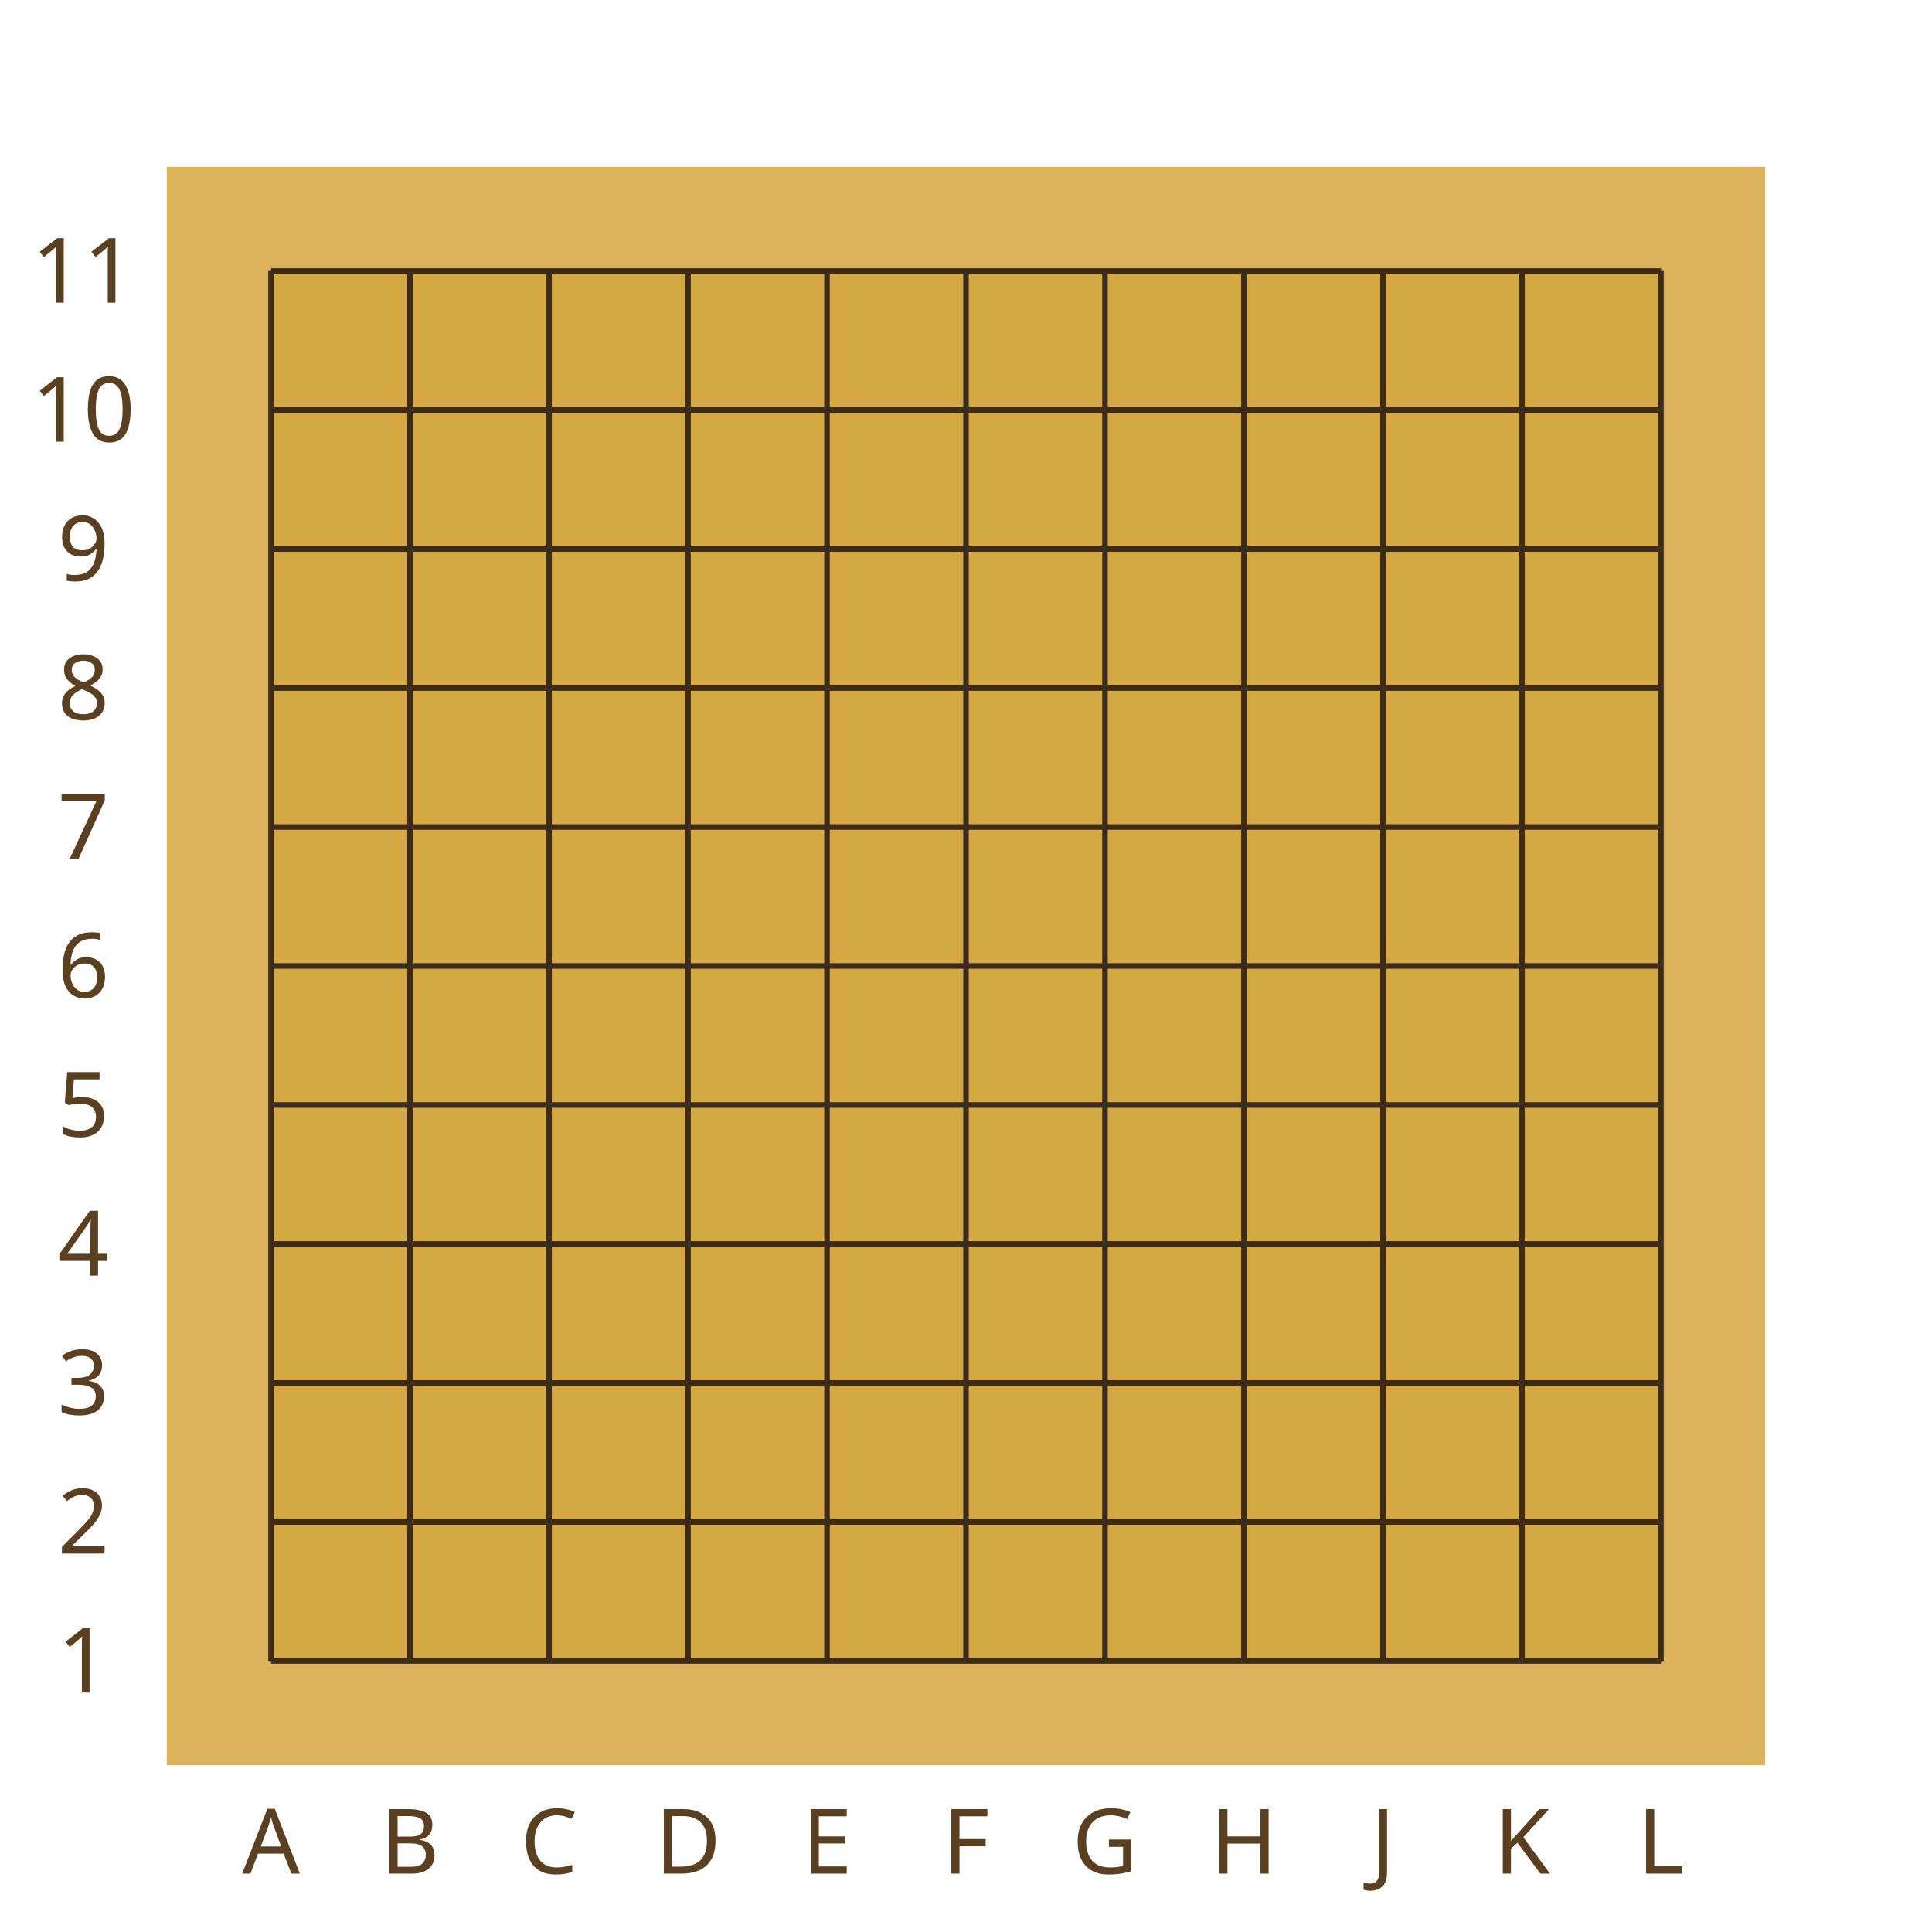
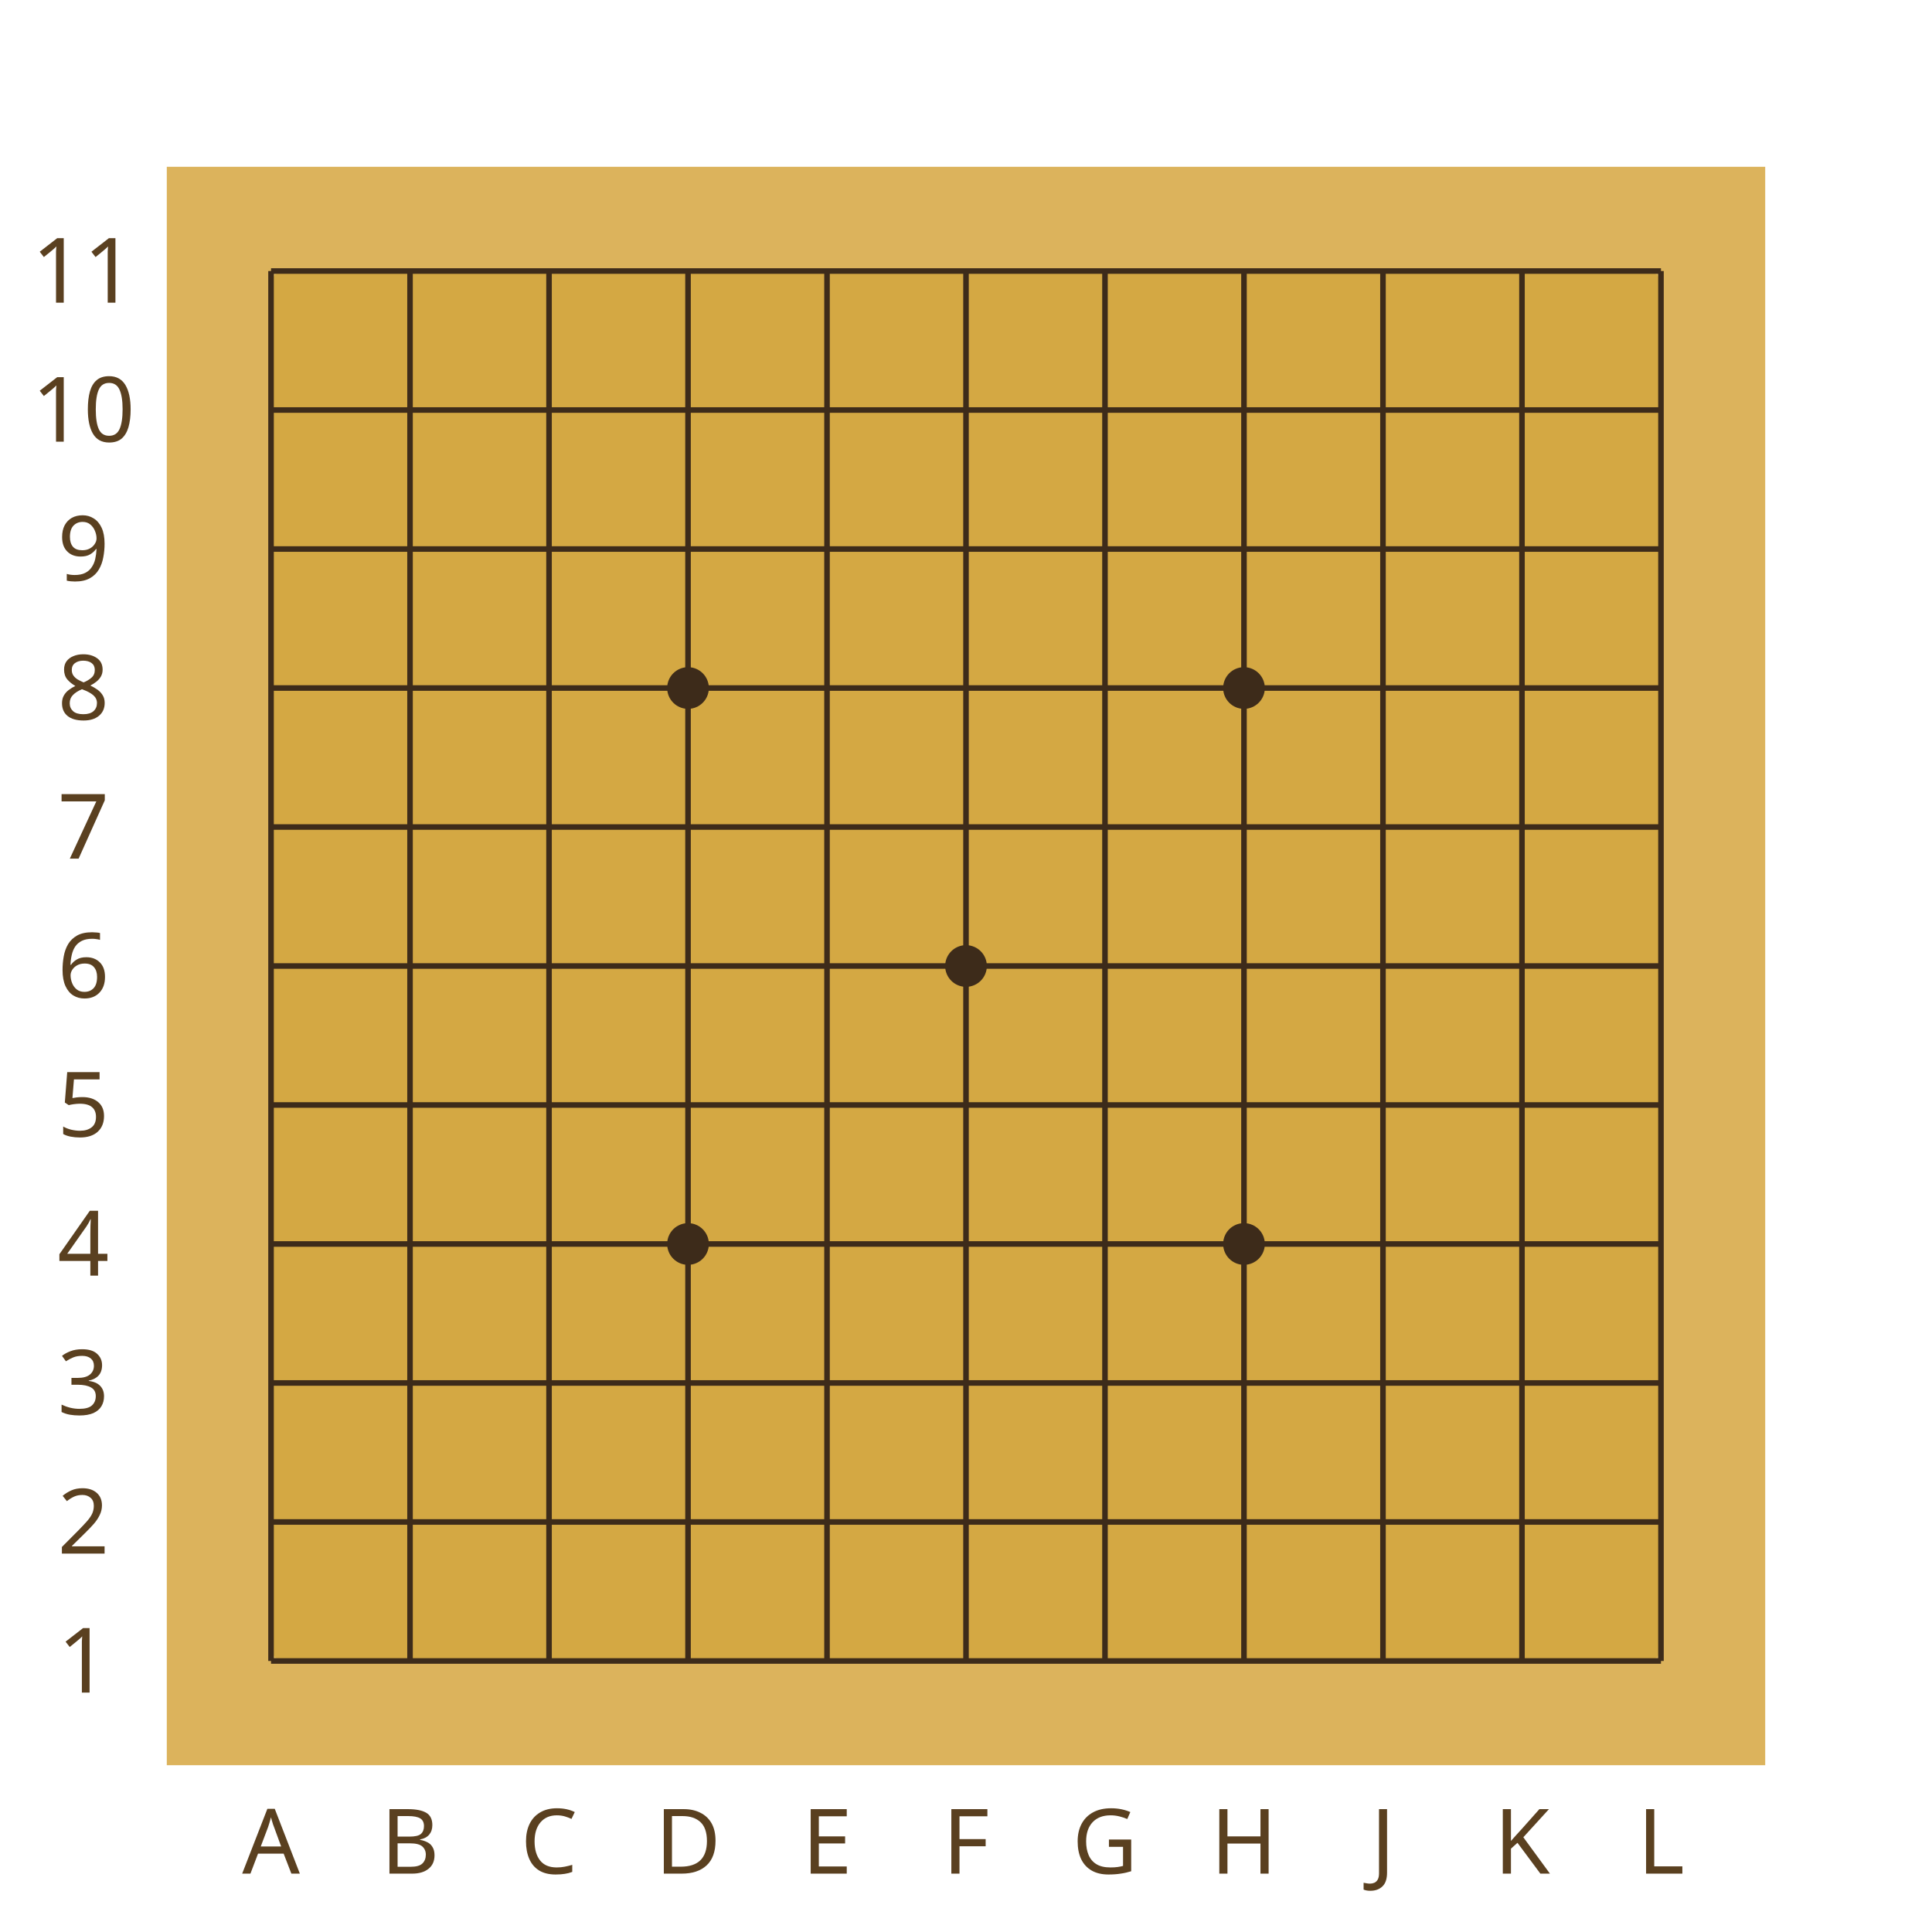
<svg xmlns="http://www.w3.org/2000/svg" viewBox="0 0 278 278" width="278" height="278">
  <rect x="24" y="24" width="230" height="230" fill="#dcb35c" pointer-events="none" />
  <rect x="39" y="39" width="200" height="200" fill="#d4a843" rx="2" pointer-events="none" />
  <g stroke="#3d2b1a" stroke-width="0.8" pointer-events="none">
    <line x1="39" y1="39" x2="239" y2="39" pointer-events="none" />
    <line x1="39" y1="59" x2="239" y2="59" pointer-events="none" />
    <line x1="39" y1="79" x2="239" y2="79" pointer-events="none" />
    <line x1="39" y1="99" x2="239" y2="99" pointer-events="none" />
    <line x1="39" y1="119" x2="239" y2="119" pointer-events="none" />
    <line x1="39" y1="139" x2="239" y2="139" pointer-events="none" />
    <line x1="39" y1="159" x2="239" y2="159" pointer-events="none" />
    <line x1="39" y1="179" x2="239" y2="179" pointer-events="none" />
    <line x1="39" y1="199" x2="239" y2="199" pointer-events="none" />
    <line x1="39" y1="219" x2="239" y2="219" pointer-events="none" />
    <line x1="39" y1="239" x2="239" y2="239" pointer-events="none" />
    <line x1="39" y1="39" x2="39" y2="239" pointer-events="none" />
    <line x1="59" y1="39" x2="59" y2="239" pointer-events="none" />
    <line x1="79" y1="39" x2="79" y2="239" pointer-events="none" />
    <line x1="99" y1="39" x2="99" y2="239" pointer-events="none" />
    <line x1="119" y1="39" x2="119" y2="239" pointer-events="none" />
    <line x1="139" y1="39" x2="139" y2="239" pointer-events="none" />
    <line x1="159" y1="39" x2="159" y2="239" pointer-events="none" />
    <line x1="179" y1="39" x2="179" y2="239" pointer-events="none" />
    <line x1="199" y1="39" x2="199" y2="239" pointer-events="none" />
    <line x1="219" y1="39" x2="219" y2="239" pointer-events="none" />
    <line x1="239" y1="39" x2="239" y2="239" pointer-events="none" />
+   </g>
+   <g fill="#3d2b1a" pointer-events="none">
+     <circle cx="99" cy="99" r="3" pointer-events="none" />
+     <circle cx="179" cy="99" r="3" pointer-events="none" />
+     <circle cx="99" cy="179" r="3" pointer-events="none" />
+     <circle cx="179" cy="179" r="3" pointer-events="none" />
+     <circle cx="139" cy="139" r="3" pointer-events="none" />
  </g>
  <g fill="transparent" pointer-events="all">
    <circle cx="39" cy="39" r="9" class="board-cell" data-sq="a11" />
    <circle cx="59" cy="39" r="9" class="board-cell" data-sq="b11" />
    <circle cx="79" cy="39" r="9" class="board-cell" data-sq="c11" />
    <circle cx="99" cy="39" r="9" class="board-cell" data-sq="d11" />
    <circle cx="119" cy="39" r="9" class="board-cell" data-sq="e11" />
    <circle cx="139" cy="39" r="9" class="board-cell" data-sq="f11" />
    <circle cx="159" cy="39" r="9" class="board-cell" data-sq="g11" />
    <circle cx="179" cy="39" r="9" class="board-cell" data-sq="h11" />
    <circle cx="199" cy="39" r="9" class="board-cell" data-sq="j11" />
    <circle cx="219" cy="39" r="9" class="board-cell" data-sq="k11" />
    <circle cx="239" cy="39" r="9" class="board-cell" data-sq="l11" />
    <circle cx="39" cy="59" r="9" class="board-cell" data-sq="a10" />
    <circle cx="59" cy="59" r="9" class="board-cell" data-sq="b10" />
    <circle cx="79" cy="59" r="9" class="board-cell" data-sq="c10" />
    <circle cx="99" cy="59" r="9" class="board-cell" data-sq="d10" />
    <circle cx="119" cy="59" r="9" class="board-cell" data-sq="e10" />
    <circle cx="139" cy="59" r="9" class="board-cell" data-sq="f10" />
    <circle cx="159" cy="59" r="9" class="board-cell" data-sq="g10" />
    <circle cx="179" cy="59" r="9" class="board-cell" data-sq="h10" />
    <circle cx="199" cy="59" r="9" class="board-cell" data-sq="j10" />
    <circle cx="219" cy="59" r="9" class="board-cell" data-sq="k10" />
    <circle cx="239" cy="59" r="9" class="board-cell" data-sq="l10" />
    <circle cx="39" cy="79" r="9" class="board-cell" data-sq="a9" />
    <circle cx="59" cy="79" r="9" class="board-cell" data-sq="b9" />
    <circle cx="79" cy="79" r="9" class="board-cell" data-sq="c9" />
    <circle cx="99" cy="79" r="9" class="board-cell" data-sq="d9" />
    <circle cx="119" cy="79" r="9" class="board-cell" data-sq="e9" />
    <circle cx="139" cy="79" r="9" class="board-cell" data-sq="f9" />
    <circle cx="159" cy="79" r="9" class="board-cell" data-sq="g9" />
    <circle cx="179" cy="79" r="9" class="board-cell" data-sq="h9" />
    <circle cx="199" cy="79" r="9" class="board-cell" data-sq="j9" />
    <circle cx="219" cy="79" r="9" class="board-cell" data-sq="k9" />
    <circle cx="239" cy="79" r="9" class="board-cell" data-sq="l9" />
    <circle cx="39" cy="99" r="9" class="board-cell" data-sq="a8" />
    <circle cx="59" cy="99" r="9" class="board-cell" data-sq="b8" />
    <circle cx="79" cy="99" r="9" class="board-cell" data-sq="c8" />
    <circle cx="99" cy="99" r="9" class="board-cell" data-sq="d8" />
    <circle cx="119" cy="99" r="9" class="board-cell" data-sq="e8" />
    <circle cx="139" cy="99" r="9" class="board-cell" data-sq="f8" />
    <circle cx="159" cy="99" r="9" class="board-cell" data-sq="g8" />
    <circle cx="179" cy="99" r="9" class="board-cell" data-sq="h8" />
    <circle cx="199" cy="99" r="9" class="board-cell" data-sq="j8" />
    <circle cx="219" cy="99" r="9" class="board-cell" data-sq="k8" />
    <circle cx="239" cy="99" r="9" class="board-cell" data-sq="l8" />
    <circle cx="39" cy="119" r="9" class="board-cell" data-sq="a7" />
    <circle cx="59" cy="119" r="9" class="board-cell" data-sq="b7" />
    <circle cx="79" cy="119" r="9" class="board-cell" data-sq="c7" />
    <circle cx="99" cy="119" r="9" class="board-cell" data-sq="d7" />
    <circle cx="119" cy="119" r="9" class="board-cell" data-sq="e7" />
    <circle cx="139" cy="119" r="9" class="board-cell" data-sq="f7" />
    <circle cx="159" cy="119" r="9" class="board-cell" data-sq="g7" />
    <circle cx="179" cy="119" r="9" class="board-cell" data-sq="h7" />
    <circle cx="199" cy="119" r="9" class="board-cell" data-sq="j7" />
    <circle cx="219" cy="119" r="9" class="board-cell" data-sq="k7" />
    <circle cx="239" cy="119" r="9" class="board-cell" data-sq="l7" />
    <circle cx="39" cy="139" r="9" class="board-cell" data-sq="a6" />
    <circle cx="59" cy="139" r="9" class="board-cell" data-sq="b6" />
    <circle cx="79" cy="139" r="9" class="board-cell" data-sq="c6" />
    <circle cx="99" cy="139" r="9" class="board-cell" data-sq="d6" />
    <circle cx="119" cy="139" r="9" class="board-cell" data-sq="e6" />
    <circle cx="139" cy="139" r="9" class="board-cell" data-sq="f6" />
    <circle cx="159" cy="139" r="9" class="board-cell" data-sq="g6" />
    <circle cx="179" cy="139" r="9" class="board-cell" data-sq="h6" />
    <circle cx="199" cy="139" r="9" class="board-cell" data-sq="j6" />
    <circle cx="219" cy="139" r="9" class="board-cell" data-sq="k6" />
    <circle cx="239" cy="139" r="9" class="board-cell" data-sq="l6" />
    <circle cx="39" cy="159" r="9" class="board-cell" data-sq="a5" />
    <circle cx="59" cy="159" r="9" class="board-cell" data-sq="b5" />
    <circle cx="79" cy="159" r="9" class="board-cell" data-sq="c5" />
    <circle cx="99" cy="159" r="9" class="board-cell" data-sq="d5" />
    <circle cx="119" cy="159" r="9" class="board-cell" data-sq="e5" />
    <circle cx="139" cy="159" r="9" class="board-cell" data-sq="f5" />
    <circle cx="159" cy="159" r="9" class="board-cell" data-sq="g5" />
    <circle cx="179" cy="159" r="9" class="board-cell" data-sq="h5" />
    <circle cx="199" cy="159" r="9" class="board-cell" data-sq="j5" />
    <circle cx="219" cy="159" r="9" class="board-cell" data-sq="k5" />
    <circle cx="239" cy="159" r="9" class="board-cell" data-sq="l5" />
    <circle cx="39" cy="179" r="9" class="board-cell" data-sq="a4" />
    <circle cx="59" cy="179" r="9" class="board-cell" data-sq="b4" />
    <circle cx="79" cy="179" r="9" class="board-cell" data-sq="c4" />
    <circle cx="99" cy="179" r="9" class="board-cell" data-sq="d4" />
    <circle cx="119" cy="179" r="9" class="board-cell" data-sq="e4" />
    <circle cx="139" cy="179" r="9" class="board-cell" data-sq="f4" />
    <circle cx="159" cy="179" r="9" class="board-cell" data-sq="g4" />
    <circle cx="179" cy="179" r="9" class="board-cell" data-sq="h4" />
    <circle cx="199" cy="179" r="9" class="board-cell" data-sq="j4" />
    <circle cx="219" cy="179" r="9" class="board-cell" data-sq="k4" />
    <circle cx="239" cy="179" r="9" class="board-cell" data-sq="l4" />
    <circle cx="39" cy="199" r="9" class="board-cell" data-sq="a3" />
    <circle cx="59" cy="199" r="9" class="board-cell" data-sq="b3" />
    <circle cx="79" cy="199" r="9" class="board-cell" data-sq="c3" />
    <circle cx="99" cy="199" r="9" class="board-cell" data-sq="d3" />
    <circle cx="119" cy="199" r="9" class="board-cell" data-sq="e3" />
    <circle cx="139" cy="199" r="9" class="board-cell" data-sq="f3" />
    <circle cx="159" cy="199" r="9" class="board-cell" data-sq="g3" />
    <circle cx="179" cy="199" r="9" class="board-cell" data-sq="h3" />
    <circle cx="199" cy="199" r="9" class="board-cell" data-sq="j3" />
    <circle cx="219" cy="199" r="9" class="board-cell" data-sq="k3" />
    <circle cx="239" cy="199" r="9" class="board-cell" data-sq="l3" />
    <circle cx="39" cy="219" r="9" class="board-cell" data-sq="a2" />
    <circle cx="59" cy="219" r="9" class="board-cell" data-sq="b2" />
    <circle cx="79" cy="219" r="9" class="board-cell" data-sq="c2" />
    <circle cx="99" cy="219" r="9" class="board-cell" data-sq="d2" />
    <circle cx="119" cy="219" r="9" class="board-cell" data-sq="e2" />
    <circle cx="139" cy="219" r="9" class="board-cell" data-sq="f2" />
    <circle cx="159" cy="219" r="9" class="board-cell" data-sq="g2" />
    <circle cx="179" cy="219" r="9" class="board-cell" data-sq="h2" />
    <circle cx="199" cy="219" r="9" class="board-cell" data-sq="j2" />
    <circle cx="219" cy="219" r="9" class="board-cell" data-sq="k2" />
    <circle cx="239" cy="219" r="9" class="board-cell" data-sq="l2" />
    <circle cx="39" cy="239" r="9" class="board-cell" data-sq="a1" />
    <circle cx="59" cy="239" r="9" class="board-cell" data-sq="b1" />
    <circle cx="79" cy="239" r="9" class="board-cell" data-sq="c1" />
    <circle cx="99" cy="239" r="9" class="board-cell" data-sq="d1" />
    <circle cx="119" cy="239" r="9" class="board-cell" data-sq="e1" />
    <circle cx="139" cy="239" r="9" class="board-cell" data-sq="f1" />
    <circle cx="159" cy="239" r="9" class="board-cell" data-sq="g1" />
    <circle cx="179" cy="239" r="9" class="board-cell" data-sq="h1" />
    <circle cx="199" cy="239" r="9" class="board-cell" data-sq="j1" />
    <circle cx="219" cy="239" r="9" class="board-cell" data-sq="k1" />
    <circle cx="239" cy="239" r="9" class="board-cell" data-sq="l1" />
  </g>
  <text x="39" y="269.6" text-anchor="middle" font-size="13" fill="#5a4020" font-family="sans-serif" pointer-events="none">A</text>
  <text x="59" y="269.6" text-anchor="middle" font-size="13" fill="#5a4020" font-family="sans-serif" pointer-events="none">B</text>
  <text x="79" y="269.6" text-anchor="middle" font-size="13" fill="#5a4020" font-family="sans-serif" pointer-events="none">C</text>
  <text x="99" y="269.6" text-anchor="middle" font-size="13" fill="#5a4020" font-family="sans-serif" pointer-events="none">D</text>
  <text x="119" y="269.6" text-anchor="middle" font-size="13" fill="#5a4020" font-family="sans-serif" pointer-events="none">E</text>
  <text x="139" y="269.6" text-anchor="middle" font-size="13" fill="#5a4020" font-family="sans-serif" pointer-events="none">F</text>
  <text x="159" y="269.6" text-anchor="middle" font-size="13" fill="#5a4020" font-family="sans-serif" pointer-events="none">G</text>
  <text x="179" y="269.6" text-anchor="middle" font-size="13" fill="#5a4020" font-family="sans-serif" pointer-events="none">H</text>
  <text x="199" y="269.6" text-anchor="middle" font-size="13" fill="#5a4020" font-family="sans-serif" pointer-events="none">J</text>
  <text x="219" y="269.6" text-anchor="middle" font-size="13" fill="#5a4020" font-family="sans-serif" pointer-events="none">K</text>
  <text x="239" y="269.6" text-anchor="middle" font-size="13" fill="#5a4020" font-family="sans-serif" pointer-events="none">L</text>
  <text x="12" y="43.55" text-anchor="middle" font-size="13" fill="#5a4020" font-family="sans-serif" pointer-events="none">11</text>
  <text x="12" y="63.55" text-anchor="middle" font-size="13" fill="#5a4020" font-family="sans-serif" pointer-events="none">10</text>
  <text x="12" y="83.55" text-anchor="middle" font-size="13" fill="#5a4020" font-family="sans-serif" pointer-events="none">9</text>
  <text x="12" y="103.55" text-anchor="middle" font-size="13" fill="#5a4020" font-family="sans-serif" pointer-events="none">8</text>
  <text x="12" y="123.55" text-anchor="middle" font-size="13" fill="#5a4020" font-family="sans-serif" pointer-events="none">7</text>
  <text x="12" y="143.55" text-anchor="middle" font-size="13" fill="#5a4020" font-family="sans-serif" pointer-events="none">6</text>
  <text x="12" y="163.55" text-anchor="middle" font-size="13" fill="#5a4020" font-family="sans-serif" pointer-events="none">5</text>
  <text x="12" y="183.55" text-anchor="middle" font-size="13" fill="#5a4020" font-family="sans-serif" pointer-events="none">4</text>
  <text x="12" y="203.55" text-anchor="middle" font-size="13" fill="#5a4020" font-family="sans-serif" pointer-events="none">3</text>
  <text x="12" y="223.55" text-anchor="middle" font-size="13" fill="#5a4020" font-family="sans-serif" pointer-events="none">2</text>
  <text x="12" y="243.55" text-anchor="middle" font-size="13" fill="#5a4020" font-family="sans-serif" pointer-events="none">1</text>
</svg>
